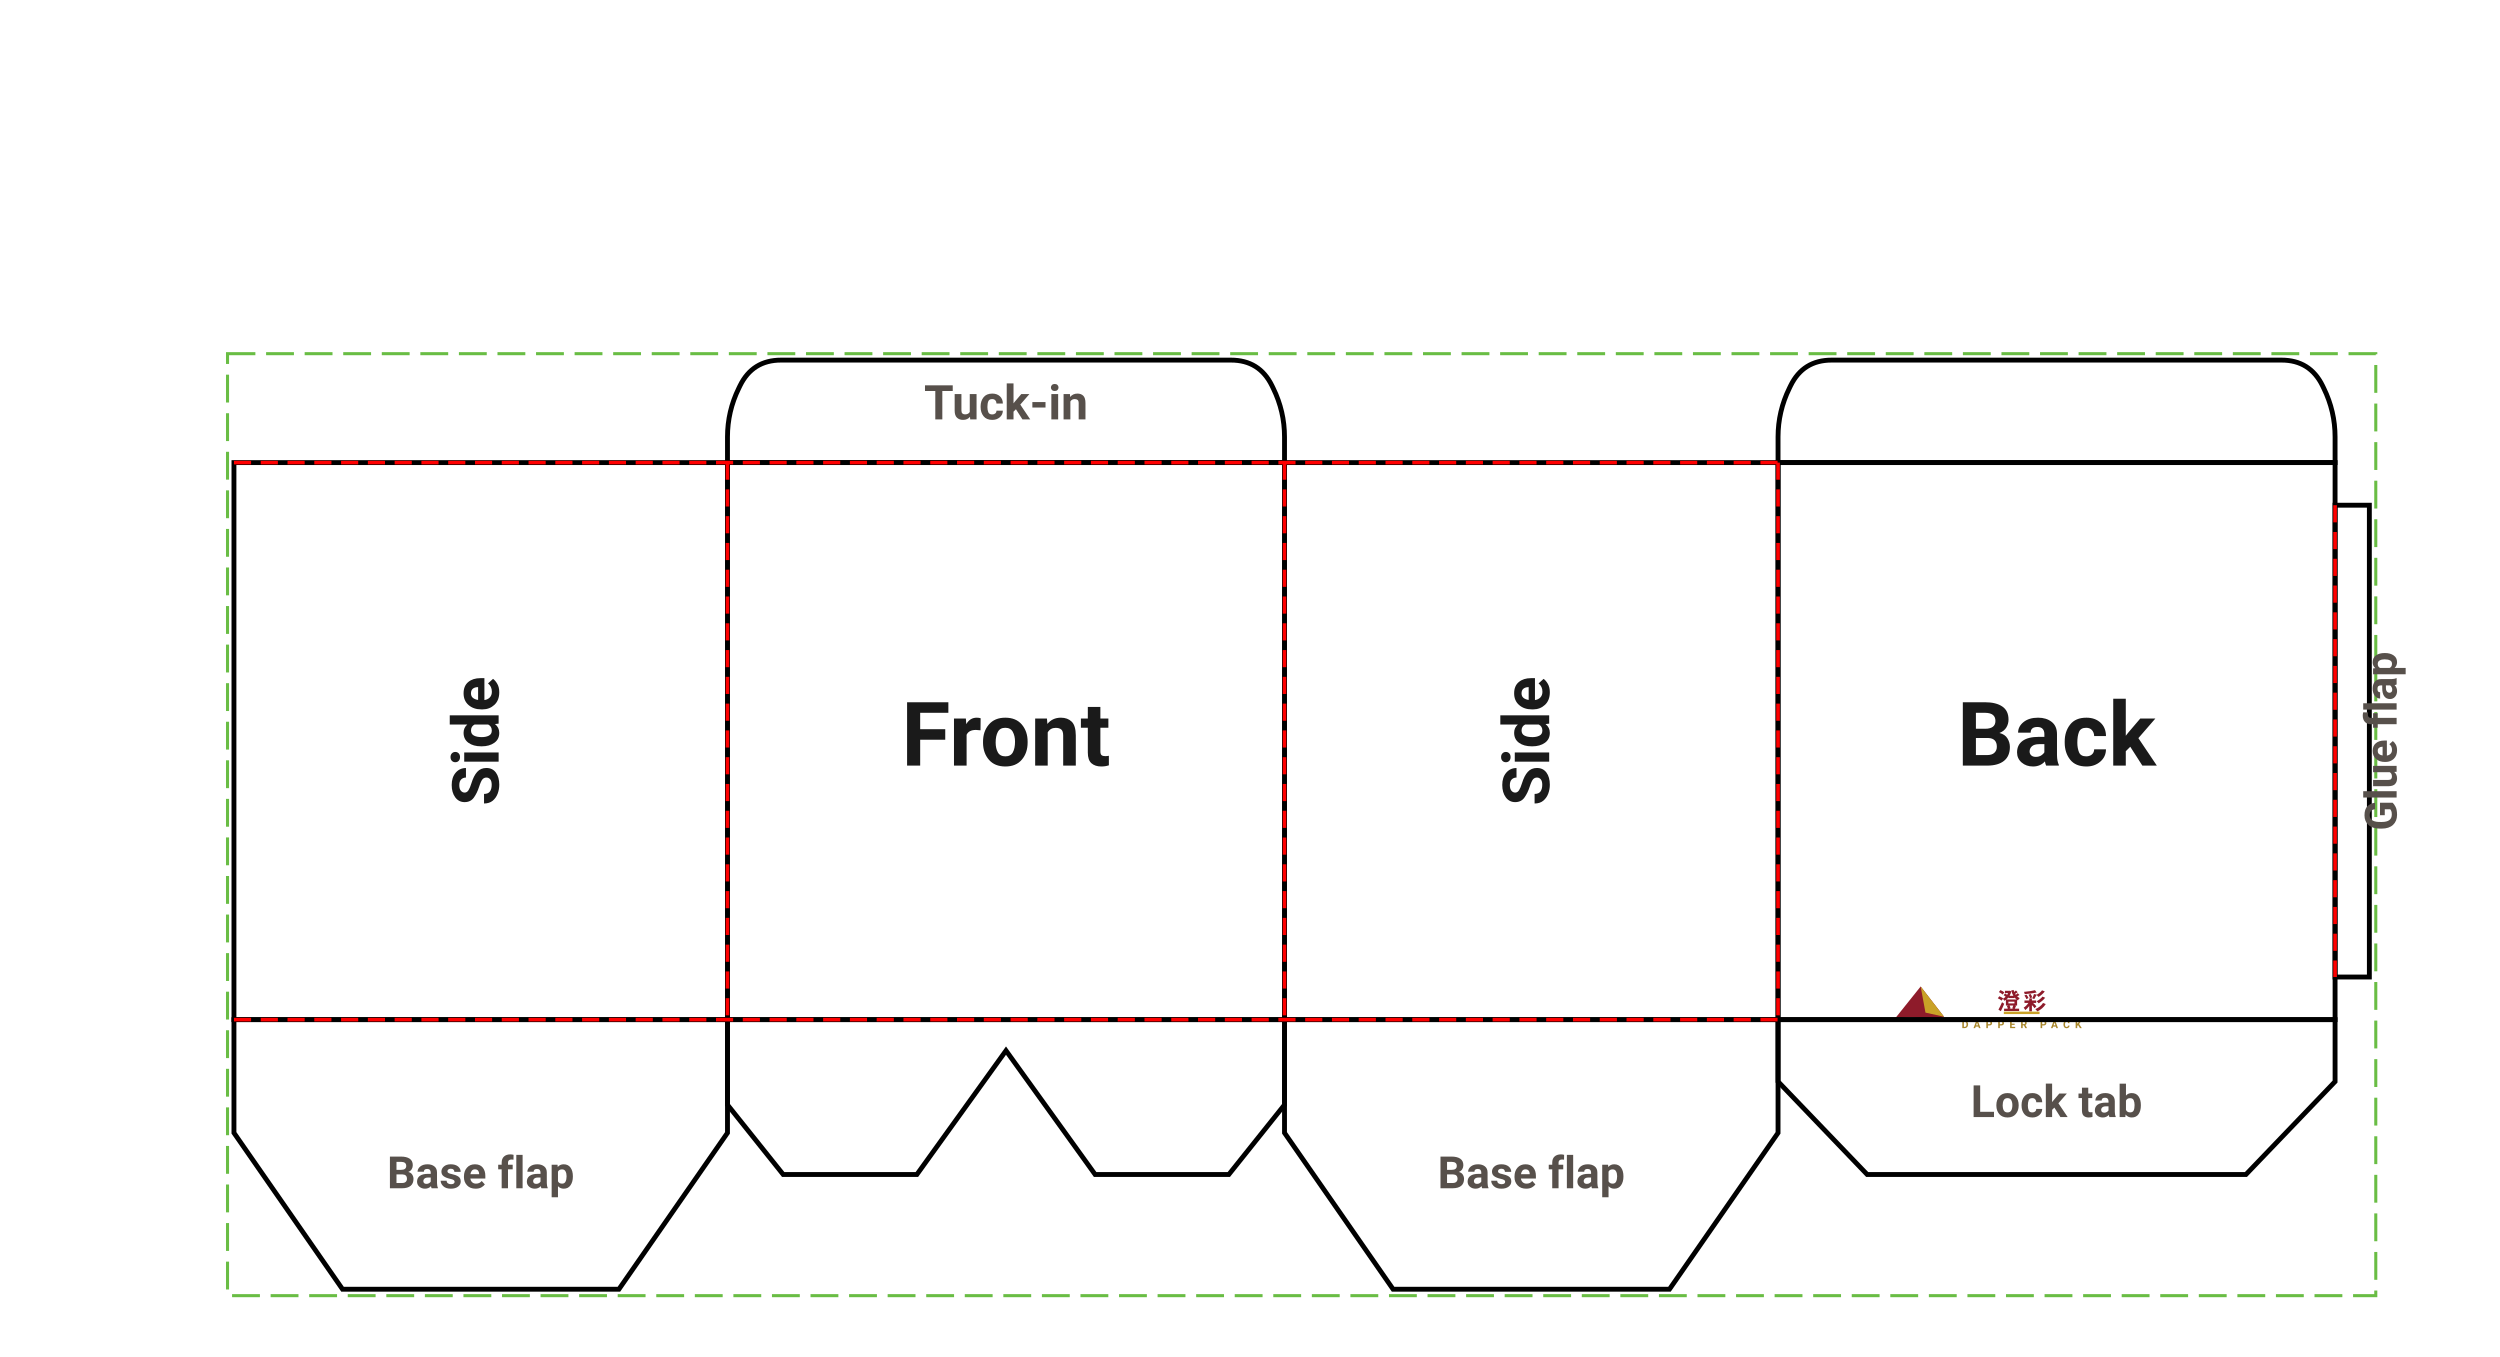
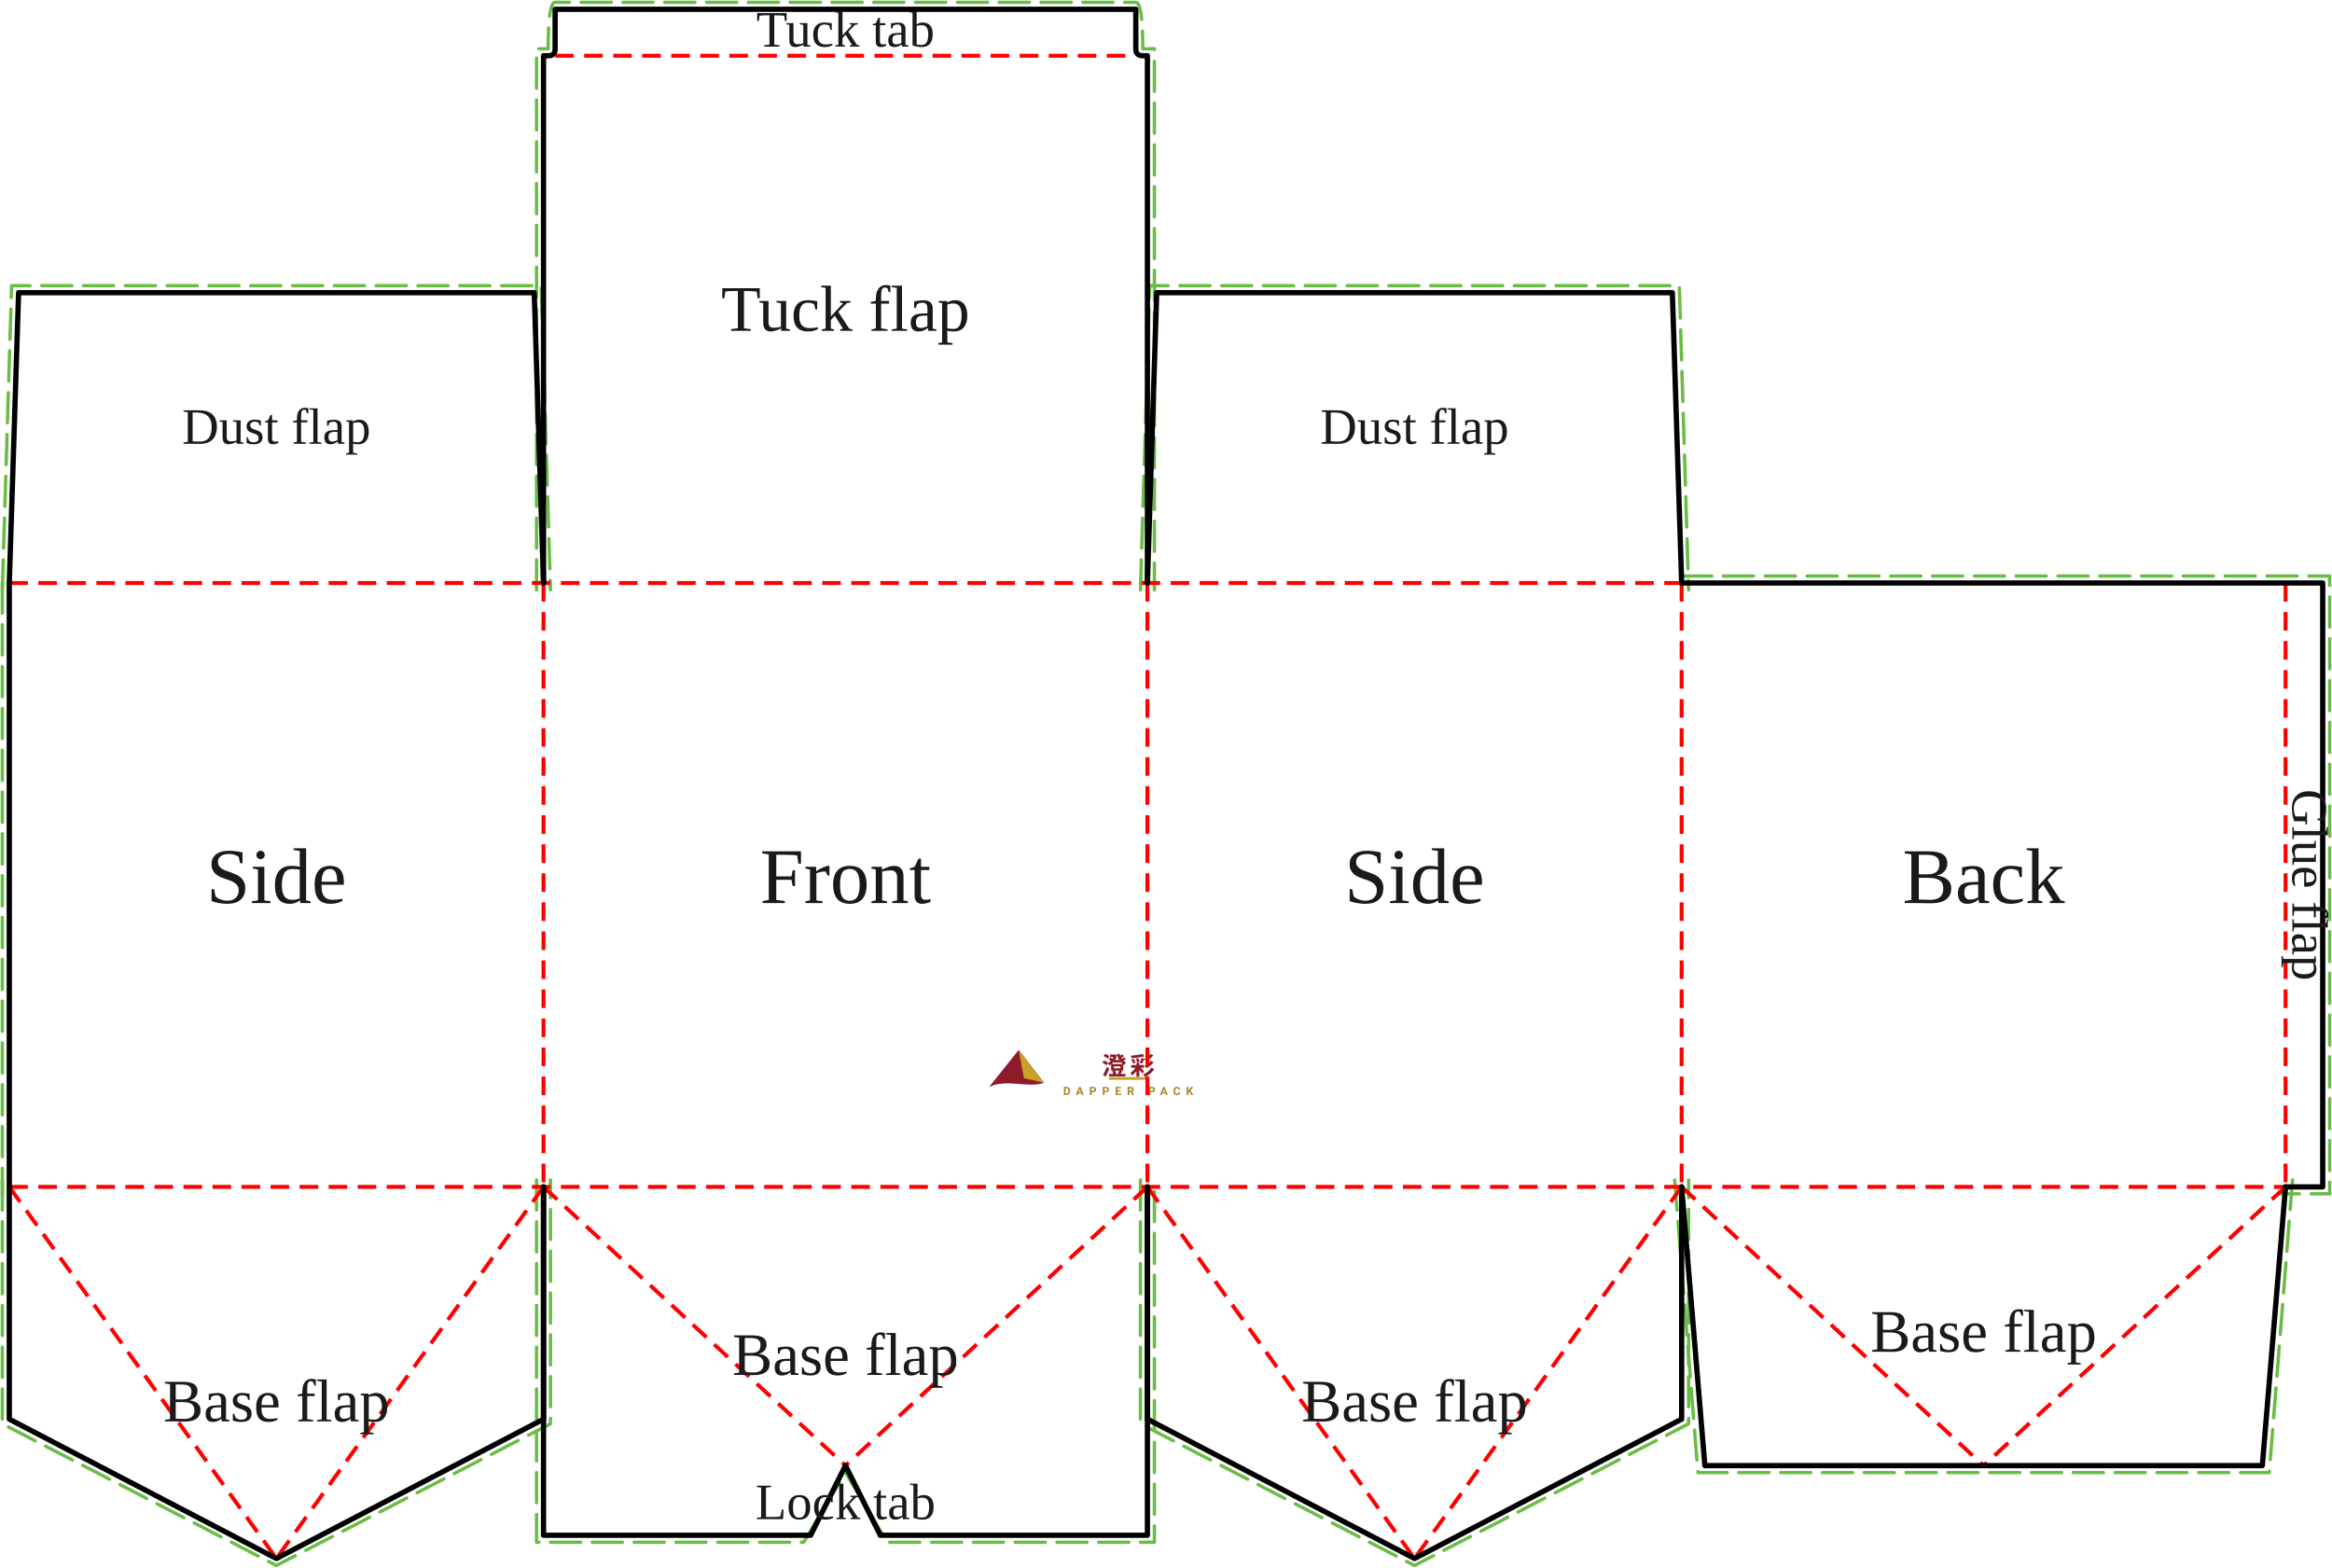
- <svg xmlns="http://www.w3.org/2000/svg" viewBox="-109.2 -215.8 1166.9 632.7" width="1167" height="633" role="img" aria-labelledby="tcrash-lock dcrash-lock">
-   <g transform="translate(850.7,130.0) scale(1.15) translate(-60,-16)">
+ <svg xmlns="http://www.w3.org/2000/svg" width="1004mm" height="675mm" viewBox="-4 -1 1004 675">
+   <g transform="translate(498.0,336.5) scale(1.15) translate(-60,-16)">
    <g class="brand__mark" transform="translate(3.74 124.80) scale(0.1395)">
      <path d="M -72 34 L 8 -66 L 76 22 C 36 38 -28 10 -72 34 Z" fill="#8E1B2A" />
      <path d="M 8 -66 L 76 22 L 22 10 Z" fill="#C9A227" />
    </g>
    <g class="wordmark">
      <text x="45.86" y="121.64" font-family="ui-sans-serif,system-ui,-apple-system,'Segoe UI',Roboto,'Helvetica Neue',Arial,sans-serif" font-size="9.3" font-weight="700" fill="#8E1B2A" letter-spacing="1.30" text-anchor="middle" dominant-baseline="middle">澄彩</text>
      <line x1="38.61" y1="126.29" x2="53.11" y2="126.29" stroke="#C9A227" stroke-width="1.00" />
      <text x="45.86" y="131.31" font-family="ui-sans-serif,system-ui,-apple-system,'Segoe UI',Roboto,'Helvetica Neue',Arial,sans-serif" font-size="4.3" font-weight="600" fill="#A8862A" letter-spacing="2.05" text-anchor="middle" dominant-baseline="middle">DAPPER PACK</text>
    </g>
  </g>
-   <path d="M0.00,0.00 L230.36,0.00 L230.36,260.00 L0.00,260.00 L0.00,0.00 Z" fill="none" stroke="#000000" stroke-width="2.27" stroke-linejoin="miter" />
-   <path d="M490.36,0.00 L720.72,0.00 L720.72,260.00 L490.36,260.00 L490.36,0.00 Z" fill="none" stroke="#000000" stroke-width="2.27" stroke-linejoin="miter" />
-   <path d="M230.36,0.00 L490.36,0.00 L490.36,260.00 L230.36,260.00 L230.36,0.00 Z" fill="none" stroke="#000000" stroke-width="2.27" stroke-linejoin="miter" />
-   <path d="M230.36,0.00 L230.36,-11.96 Q230.36,-23.92 235.62,-34.66 L236.21,-35.88 Q242.06,-47.84 255.37,-47.84 L465.35,-47.84 Q478.66,-47.84 484.51,-35.88 L485.10,-34.66 Q490.36,-23.92 490.36,-11.96 L490.36,0.00 L230.36,0.00 Z" fill="none" stroke="#000000" stroke-width="2.27" stroke-linejoin="miter" />
-   <path d="M230.36,260.00 L230.36,299.75 L256.36,332.28 L318.76,332.28 L360.36,274.46 L401.96,332.28 L464.36,332.28 L490.36,299.75 L490.36,260.00 Z" fill="none" stroke="#000000" stroke-width="2.27" stroke-linejoin="miter" />
-   <path d="M720.72,0.00 L980.72,0.00 L980.72,260.00 L720.72,260.00 L720.72,0.00 Z" fill="none" stroke="#000000" stroke-width="2.27" stroke-linejoin="miter" />
-   <path d="M720.72,0.00 L720.72,-11.96 Q720.72,-23.92 725.98,-34.66 L726.57,-35.88 Q732.42,-47.84 745.73,-47.84 L955.71,-47.84 Q969.02,-47.84 974.87,-35.88 L975.46,-34.66 Q980.72,-23.92 980.72,-11.96 L980.72,0.00 L720.72,0.00 Z" fill="none" stroke="#000000" stroke-width="2.27" stroke-linejoin="miter" />
-   <path d="M720.72,260.00 L720.72,288.91 L762.32,332.28 L939.12,332.28 L980.72,288.91 L980.72,260.00 Z" fill="none" stroke="#000000" stroke-width="2.27" stroke-linejoin="miter" />
-   <path d="M0.00,260.00 L0.00,312.85 L50.68,385.84 L179.68,385.84 L230.36,312.85 L230.36,260.00 Z" fill="none" stroke="#000000" stroke-width="2.27" stroke-linejoin="miter" />
-   <path d="M490.36,260.00 L490.36,312.85 L541.04,385.84 L670.04,385.84 L720.72,312.85 L720.72,260.00 Z" fill="none" stroke="#000000" stroke-width="2.27" stroke-linejoin="miter" />
-   <path d="M980.72,19.89 L996.72,19.89 L996.72,240.11 L980.72,240.11 L980.72,19.89 Z" fill="none" stroke="#000000" stroke-width="2.27" stroke-linejoin="miter" />
-   <line x1="230.36" y1="0.00" x2="230.36" y2="260.00" stroke="#FF0000" stroke-width="1.69" stroke-dasharray="8 4.5" />
-   <line x1="490.36" y1="0.00" x2="490.36" y2="260.00" stroke="#FF0000" stroke-width="1.69" stroke-dasharray="8 4.5" />
-   <line x1="720.72" y1="0.00" x2="720.72" y2="260.00" stroke="#FF0000" stroke-width="1.69" stroke-dasharray="8 4.5" />
-   <line x1="0.00" y1="0.00" x2="720.72" y2="0.00" stroke="#FF0000" stroke-width="1.69" stroke-dasharray="8 4.5" />
-   <line x1="0.00" y1="260.00" x2="720.72" y2="260.00" stroke="#FF0000" stroke-width="1.69" stroke-dasharray="8 4.5" />
-   <line x1="980.72" y1="19.89" x2="980.72" y2="240.11" stroke="#FF0000" stroke-width="1.69" stroke-dasharray="8 4.5" />
-   <path d="M-3.00,-50.84 L999.72,-50.84 L999.72,388.84 L-3.00,388.84 Z" fill="none" stroke="#69BD44" stroke-width="1.43" stroke-dasharray="13 5" />
-   <text x="360.36" y="130.00" font-family="ui-sans-serif,system-ui,-apple-system,'Segoe UI',Roboto,'Helvetica Neue',Arial,sans-serif" font-size="41.6" font-weight="600" fill="#1A1A1A" text-anchor="middle" dominant-baseline="middle">Front</text>
-   <text x="115.18" y="130.00" transform="rotate(-90 115.18 130.00)" font-family="ui-sans-serif,system-ui,-apple-system,'Segoe UI',Roboto,'Helvetica Neue',Arial,sans-serif" font-size="30.4" font-weight="600" fill="#1A1A1A" text-anchor="middle" dominant-baseline="middle">Side</text>
-   <text x="605.54" y="130.00" transform="rotate(-90 605.54 130.00)" font-family="ui-sans-serif,system-ui,-apple-system,'Segoe UI',Roboto,'Helvetica Neue',Arial,sans-serif" font-size="30.4" font-weight="600" fill="#1A1A1A" text-anchor="middle" dominant-baseline="middle">Side</text>
-   <text x="850.72" y="130.00" font-family="ui-sans-serif,system-ui,-apple-system,'Segoe UI',Roboto,'Helvetica Neue',Arial,sans-serif" font-size="41.6" font-weight="600" fill="#1A1A1A" text-anchor="middle" dominant-baseline="middle">Back</text>
-   <text x="1003.73" y="130.00" transform="rotate(-90 1003.73 130.00)" font-family="ui-sans-serif,system-ui,-apple-system,'Segoe UI',Roboto,'Helvetica Neue',Arial,sans-serif" font-size="20.8" font-weight="600" fill="#57504B" text-anchor="middle" dominant-baseline="middle">Glue flap</text>
-   <text x="360.36" y="-26.31" font-family="ui-sans-serif,system-ui,-apple-system,'Segoe UI',Roboto,'Helvetica Neue',Arial,sans-serif" font-size="22.4" font-weight="600" fill="#57504B" text-anchor="middle" dominant-baseline="middle">Tuck-in</text>
-   <text x="850.72" y="299.75" font-family="ui-sans-serif,system-ui,-apple-system,'Segoe UI',Roboto,'Helvetica Neue',Arial,sans-serif" font-size="20.8" font-weight="600" fill="#57504B" text-anchor="middle" dominant-baseline="middle">Lock tab</text>
-   <text x="115.18" y="332.99" font-family="ui-sans-serif,system-ui,-apple-system,'Segoe UI',Roboto,'Helvetica Neue',Arial,sans-serif" font-size="20.8" font-weight="600" fill="#57504B" text-anchor="middle" dominant-baseline="middle">Base flap</text>
-   <text x="605.54" y="332.99" font-family="ui-sans-serif,system-ui,-apple-system,'Segoe UI',Roboto,'Helvetica Neue',Arial,sans-serif" font-size="20.8" font-weight="600" fill="#57504B" text-anchor="middle" dominant-baseline="middle">Base flap</text>
+   <path d="M -3 253 L 1 122 L 229 122 L 233 253" fill="none" stroke="#69BD44" stroke-width="1.43" stroke-dasharray="13 5" stroke-linejoin="round" stroke-linecap="round" />
+   <path d="M 227 253 L 227 20 L 232 20 Q 232 0 235 0 L 485 0 Q 488 0 488 20 L 493 20 L 493 253" fill="none" stroke="#69BD44" stroke-width="1.43" stroke-dasharray="13 5" stroke-linejoin="round" stroke-linecap="round" />
+   <path d="M 487 253 L 491 122 L 719 122 L 723 253" fill="none" stroke="#69BD44" stroke-width="1.43" stroke-dasharray="13 5" stroke-linejoin="round" stroke-linecap="round" />
+   <path d="M -3 250 L -3 513" fill="none" stroke="#69BD44" stroke-width="1.43" stroke-dasharray="13 5" stroke-linejoin="round" stroke-linecap="round" />
+   <path d="M 720 247 L 999 247 L 999 513 L 977 513" fill="none" stroke="#69BD44" stroke-width="1.43" stroke-dasharray="13 5" stroke-linejoin="round" stroke-linecap="round" />
+   <path d="M -3 507 L -3 612 L 115 673 L 233 612 L 233 507" fill="none" stroke="#69BD44" stroke-width="1.43" stroke-dasharray="13 5" stroke-linejoin="round" stroke-linecap="round" />
+   <path d="M 227 507 L 227 663 L 342 663 L 360 633 L 378 663 L 493 663 L 493 507" fill="none" stroke="#69BD44" stroke-width="1.43" stroke-dasharray="13 5" stroke-linejoin="round" stroke-linecap="round" />
+   <path d="M 487 507 L 487 612 L 605 673 L 723 612 L 723 507" fill="none" stroke="#69BD44" stroke-width="1.43" stroke-dasharray="13 5" stroke-linejoin="round" stroke-linecap="round" />
+   <path d="M 717 507 L 727 633 L 973 633 L 983 507" fill="none" stroke="#69BD44" stroke-width="1.43" stroke-dasharray="13 5" stroke-linejoin="round" stroke-linecap="round" />
+   <path d="M 230 250 L 230 510 M 490 250 L 490 510 M 720 250 L 720 510 M 980 250 L 980 510" fill="none" stroke="#FF0000" stroke-width="1.69" stroke-dasharray="8 4.5" stroke-linecap="butt" />
+   <path d="M 0 250 L 720 250 M 0 510 L 980 510" fill="none" stroke="#FF0000" stroke-width="1.69" stroke-dasharray="8 4.5" stroke-linecap="butt" />
+   <path d="M 235 23 L 485 23" fill="none" stroke="#FF0000" stroke-width="1.69" stroke-dasharray="8 4.5" stroke-linecap="butt" />
+   <path d="M 0 510 L 115 670 M 230 510 L 115 670 M 230 510 L 360 630 M 490 510 L 360 630 M 490 510 L 605 670 M 720 510 L 605 670 M 720 510 L 850 630 M 980 510 L 850 630" fill="none" stroke="#FF0000" stroke-width="1.69" stroke-dasharray="8 4.5" stroke-linecap="butt" />
+   <path d="M 0 250 L 4 125 L 226 125 L 230 250" fill="none" stroke="#000000" stroke-width="2.27" stroke-linejoin="round" stroke-linecap="round" />
+   <path d="M 230 250 L 230 23 L 232 23 Q 235 23 235 20 L 235 3 L 485 3 L 485 20 Q 485 23 488 23 L 490 23 L 490 250" fill="none" stroke="#000000" stroke-width="2.27" stroke-linejoin="round" stroke-linecap="round" />
+   <path d="M 490 250 L 494 125 L 716 125 L 720 250" fill="none" stroke="#000000" stroke-width="2.27" stroke-linejoin="round" stroke-linecap="round" />
+   <path d="M 0 250 L 0 510" fill="none" stroke="#000000" stroke-width="2.27" stroke-linecap="round" />
+   <path d="M 720 250 L 996 250 L 996 510 L 980 510" fill="none" stroke="#000000" stroke-width="2.27" stroke-linejoin="round" stroke-linecap="round" />
+   <path d="M 0 510 L 0 610 L 115 670 L 230 610 L 230 510" fill="none" stroke="#000000" stroke-width="2.27" stroke-linejoin="round" stroke-linecap="round" />
+   <path d="M 230 510 L 230 660 L 345 660 L 360 630 L 375 660 L 490 660 L 490 510" fill="none" stroke="#000000" stroke-width="2.27" stroke-linejoin="round" stroke-linecap="round" />
+   <path d="M 490 510 L 490 610 L 605 670 L 720 610 L 720 510" fill="none" stroke="#000000" stroke-width="2.27" stroke-linejoin="round" stroke-linecap="round" />
+   <path d="M 720 510 L 730 630 L 970 630 L 980 510" fill="none" stroke="#000000" stroke-width="2.27" stroke-linejoin="round" stroke-linecap="round" />
+   <text x="115" y="380" font-size="34" fill="#1A1A1A" text-anchor="middle" dominant-baseline="middle">Side</text>
+   <text x="360" y="380" font-size="34" fill="#1A1A1A" text-anchor="middle" dominant-baseline="middle">Front</text>
+   <text x="605" y="380" font-size="34" fill="#1A1A1A" text-anchor="middle" dominant-baseline="middle">Side</text>
+   <text x="850" y="380" font-size="34" fill="#1A1A1A" text-anchor="middle" dominant-baseline="middle">Back</text>
+   <text x="988" y="380" font-size="22" fill="#1A1A1A" text-anchor="middle" dominant-baseline="middle" transform="rotate(90 988 380)">Glue flap</text>
+   <text x="115" y="185" font-size="22" fill="#1A1A1A" text-anchor="middle" dominant-baseline="middle">Dust flap</text>
+   <text x="605" y="185" font-size="22" fill="#1A1A1A" text-anchor="middle" dominant-baseline="middle">Dust flap</text>
+   <text x="360" y="135" font-size="28" fill="#1A1A1A" text-anchor="middle" dominant-baseline="middle">Tuck flap</text>
+   <text x="360" y="14" font-size="22" fill="#1A1A1A" text-anchor="middle" dominant-baseline="middle">Tuck tab</text>
+   <text x="115" y="605" font-size="26" fill="#1A1A1A" text-anchor="middle" dominant-baseline="middle">Base flap</text>
+   <text x="360" y="585" font-size="26" fill="#1A1A1A" text-anchor="middle" dominant-baseline="middle">Base flap</text>
+   <text x="605" y="605" font-size="26" fill="#1A1A1A" text-anchor="middle" dominant-baseline="middle">Base flap</text>
+   <text x="850" y="575" font-size="26" fill="#1A1A1A" text-anchor="middle" dominant-baseline="middle">Base flap</text>
+   <text x="360" y="648" font-size="22" fill="#1A1A1A" text-anchor="middle" dominant-baseline="middle">Lock tab</text>
</svg>
